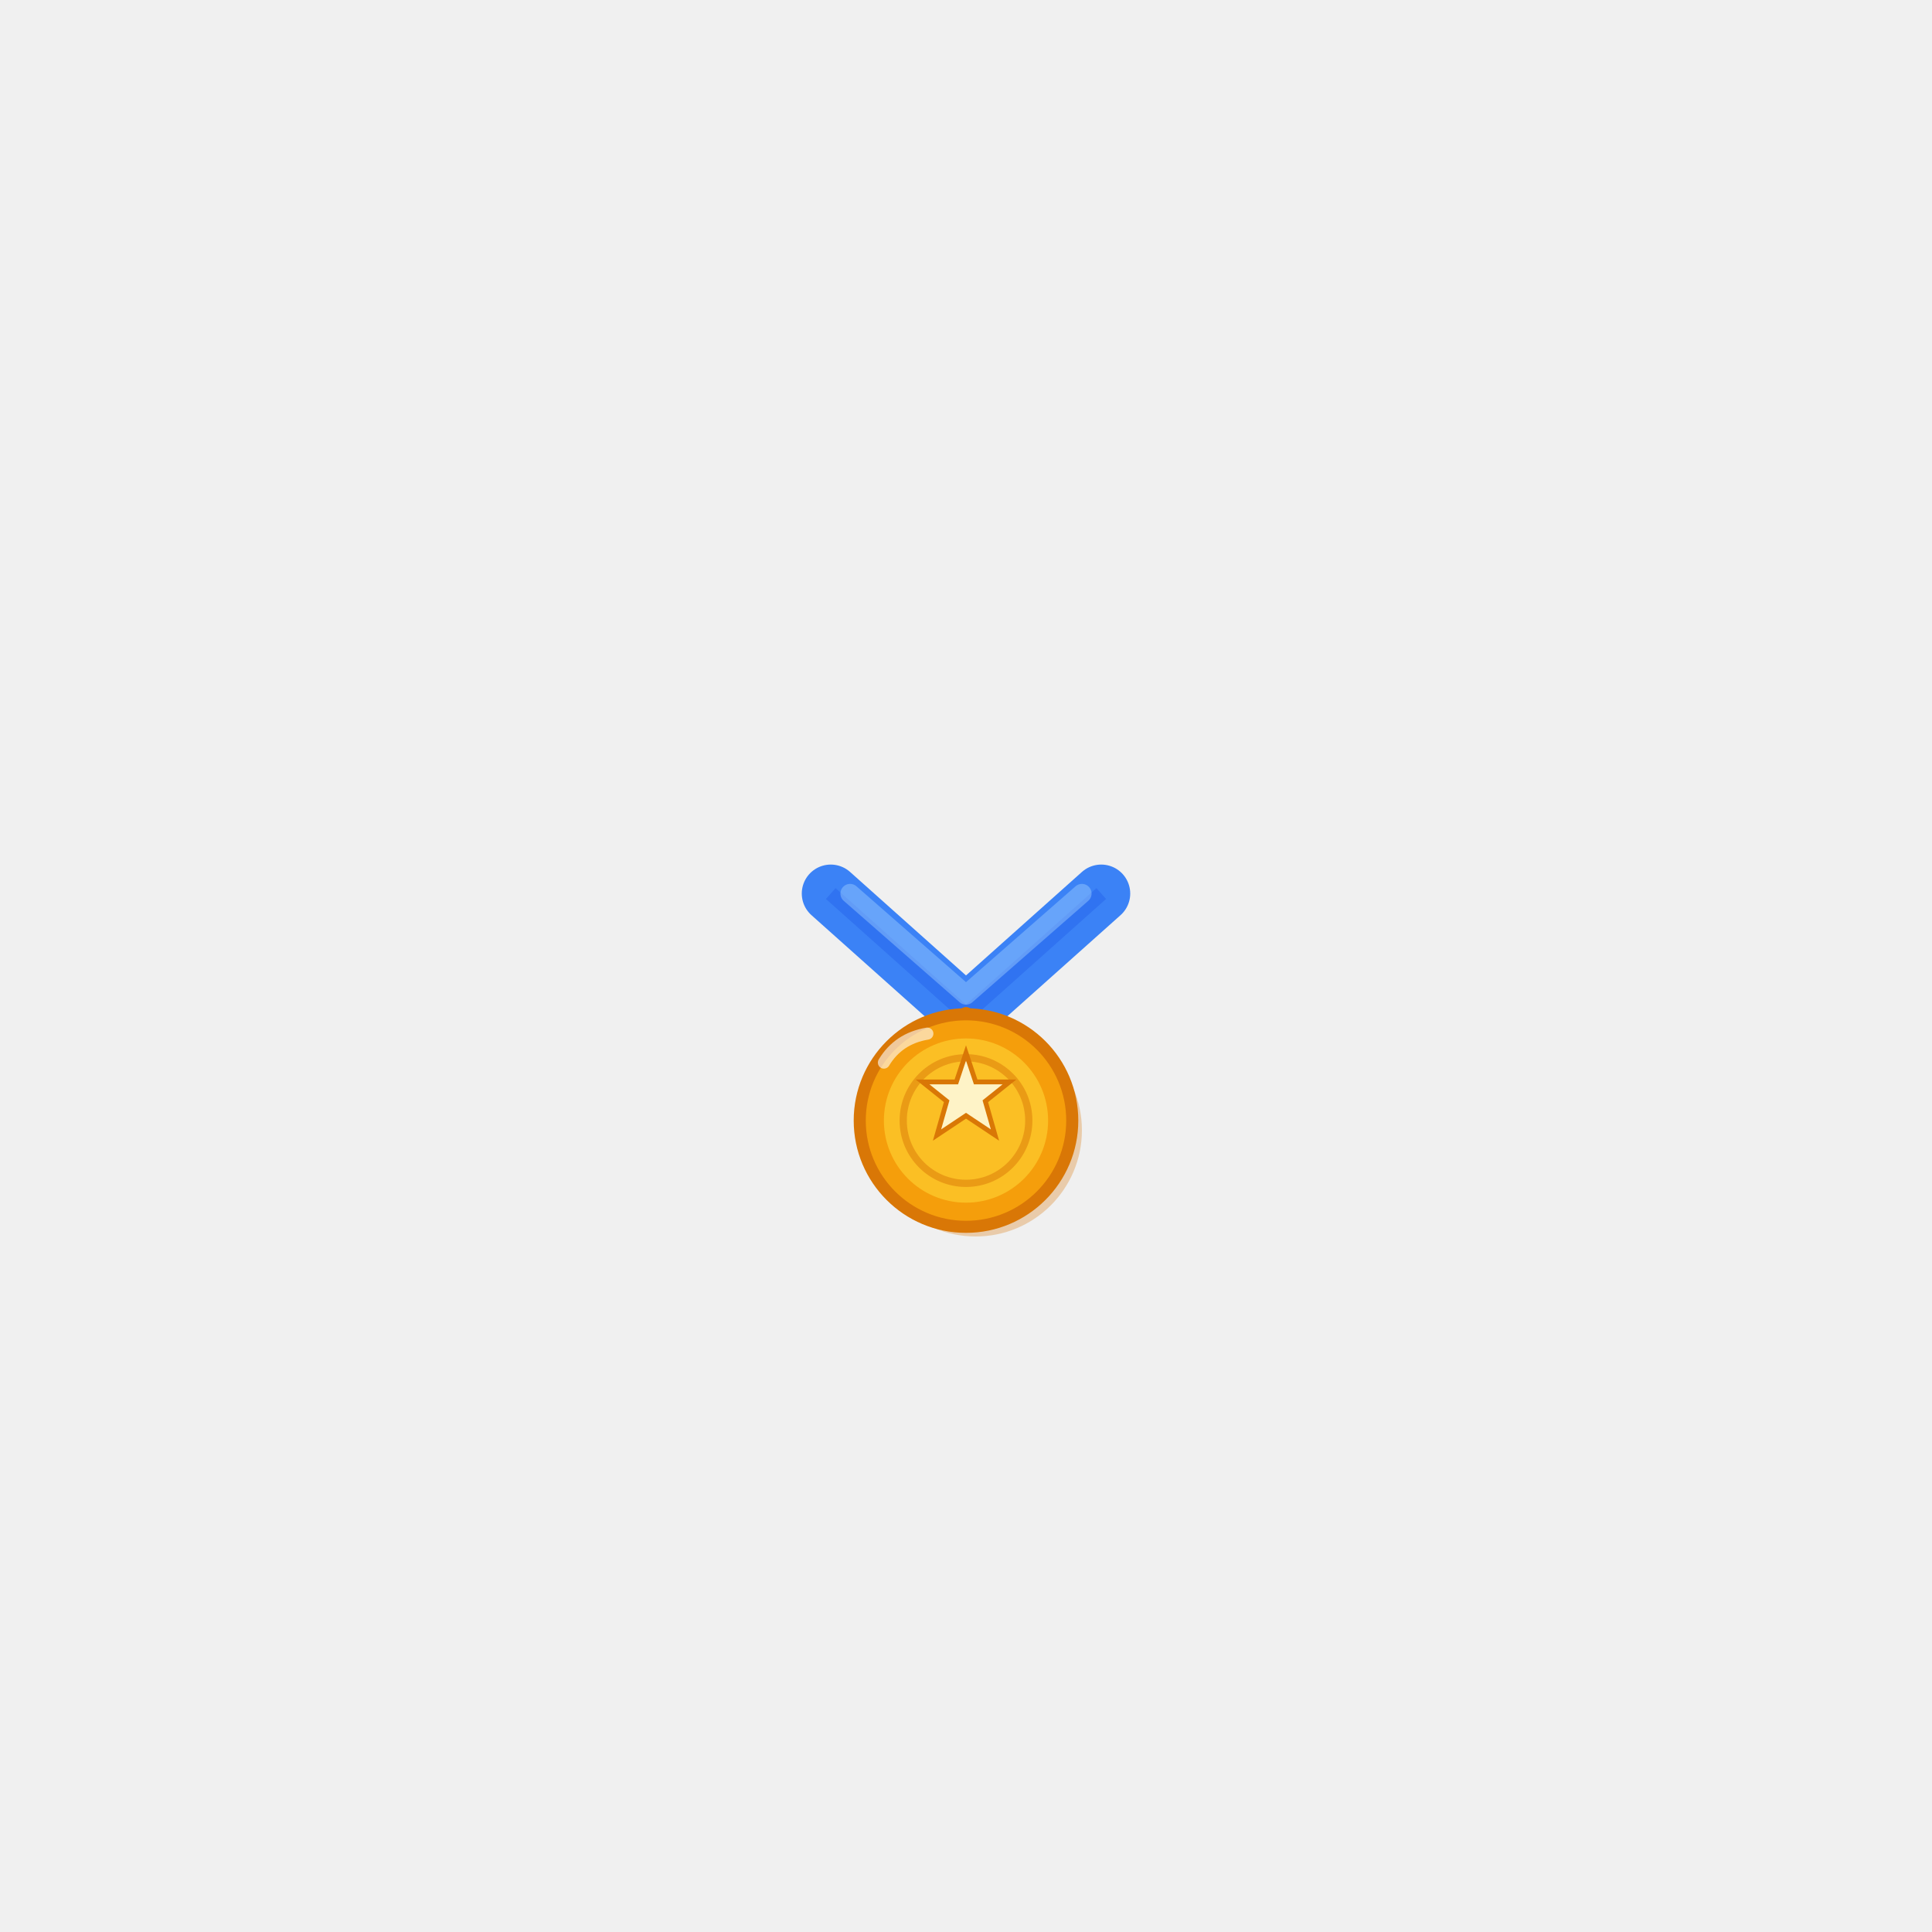
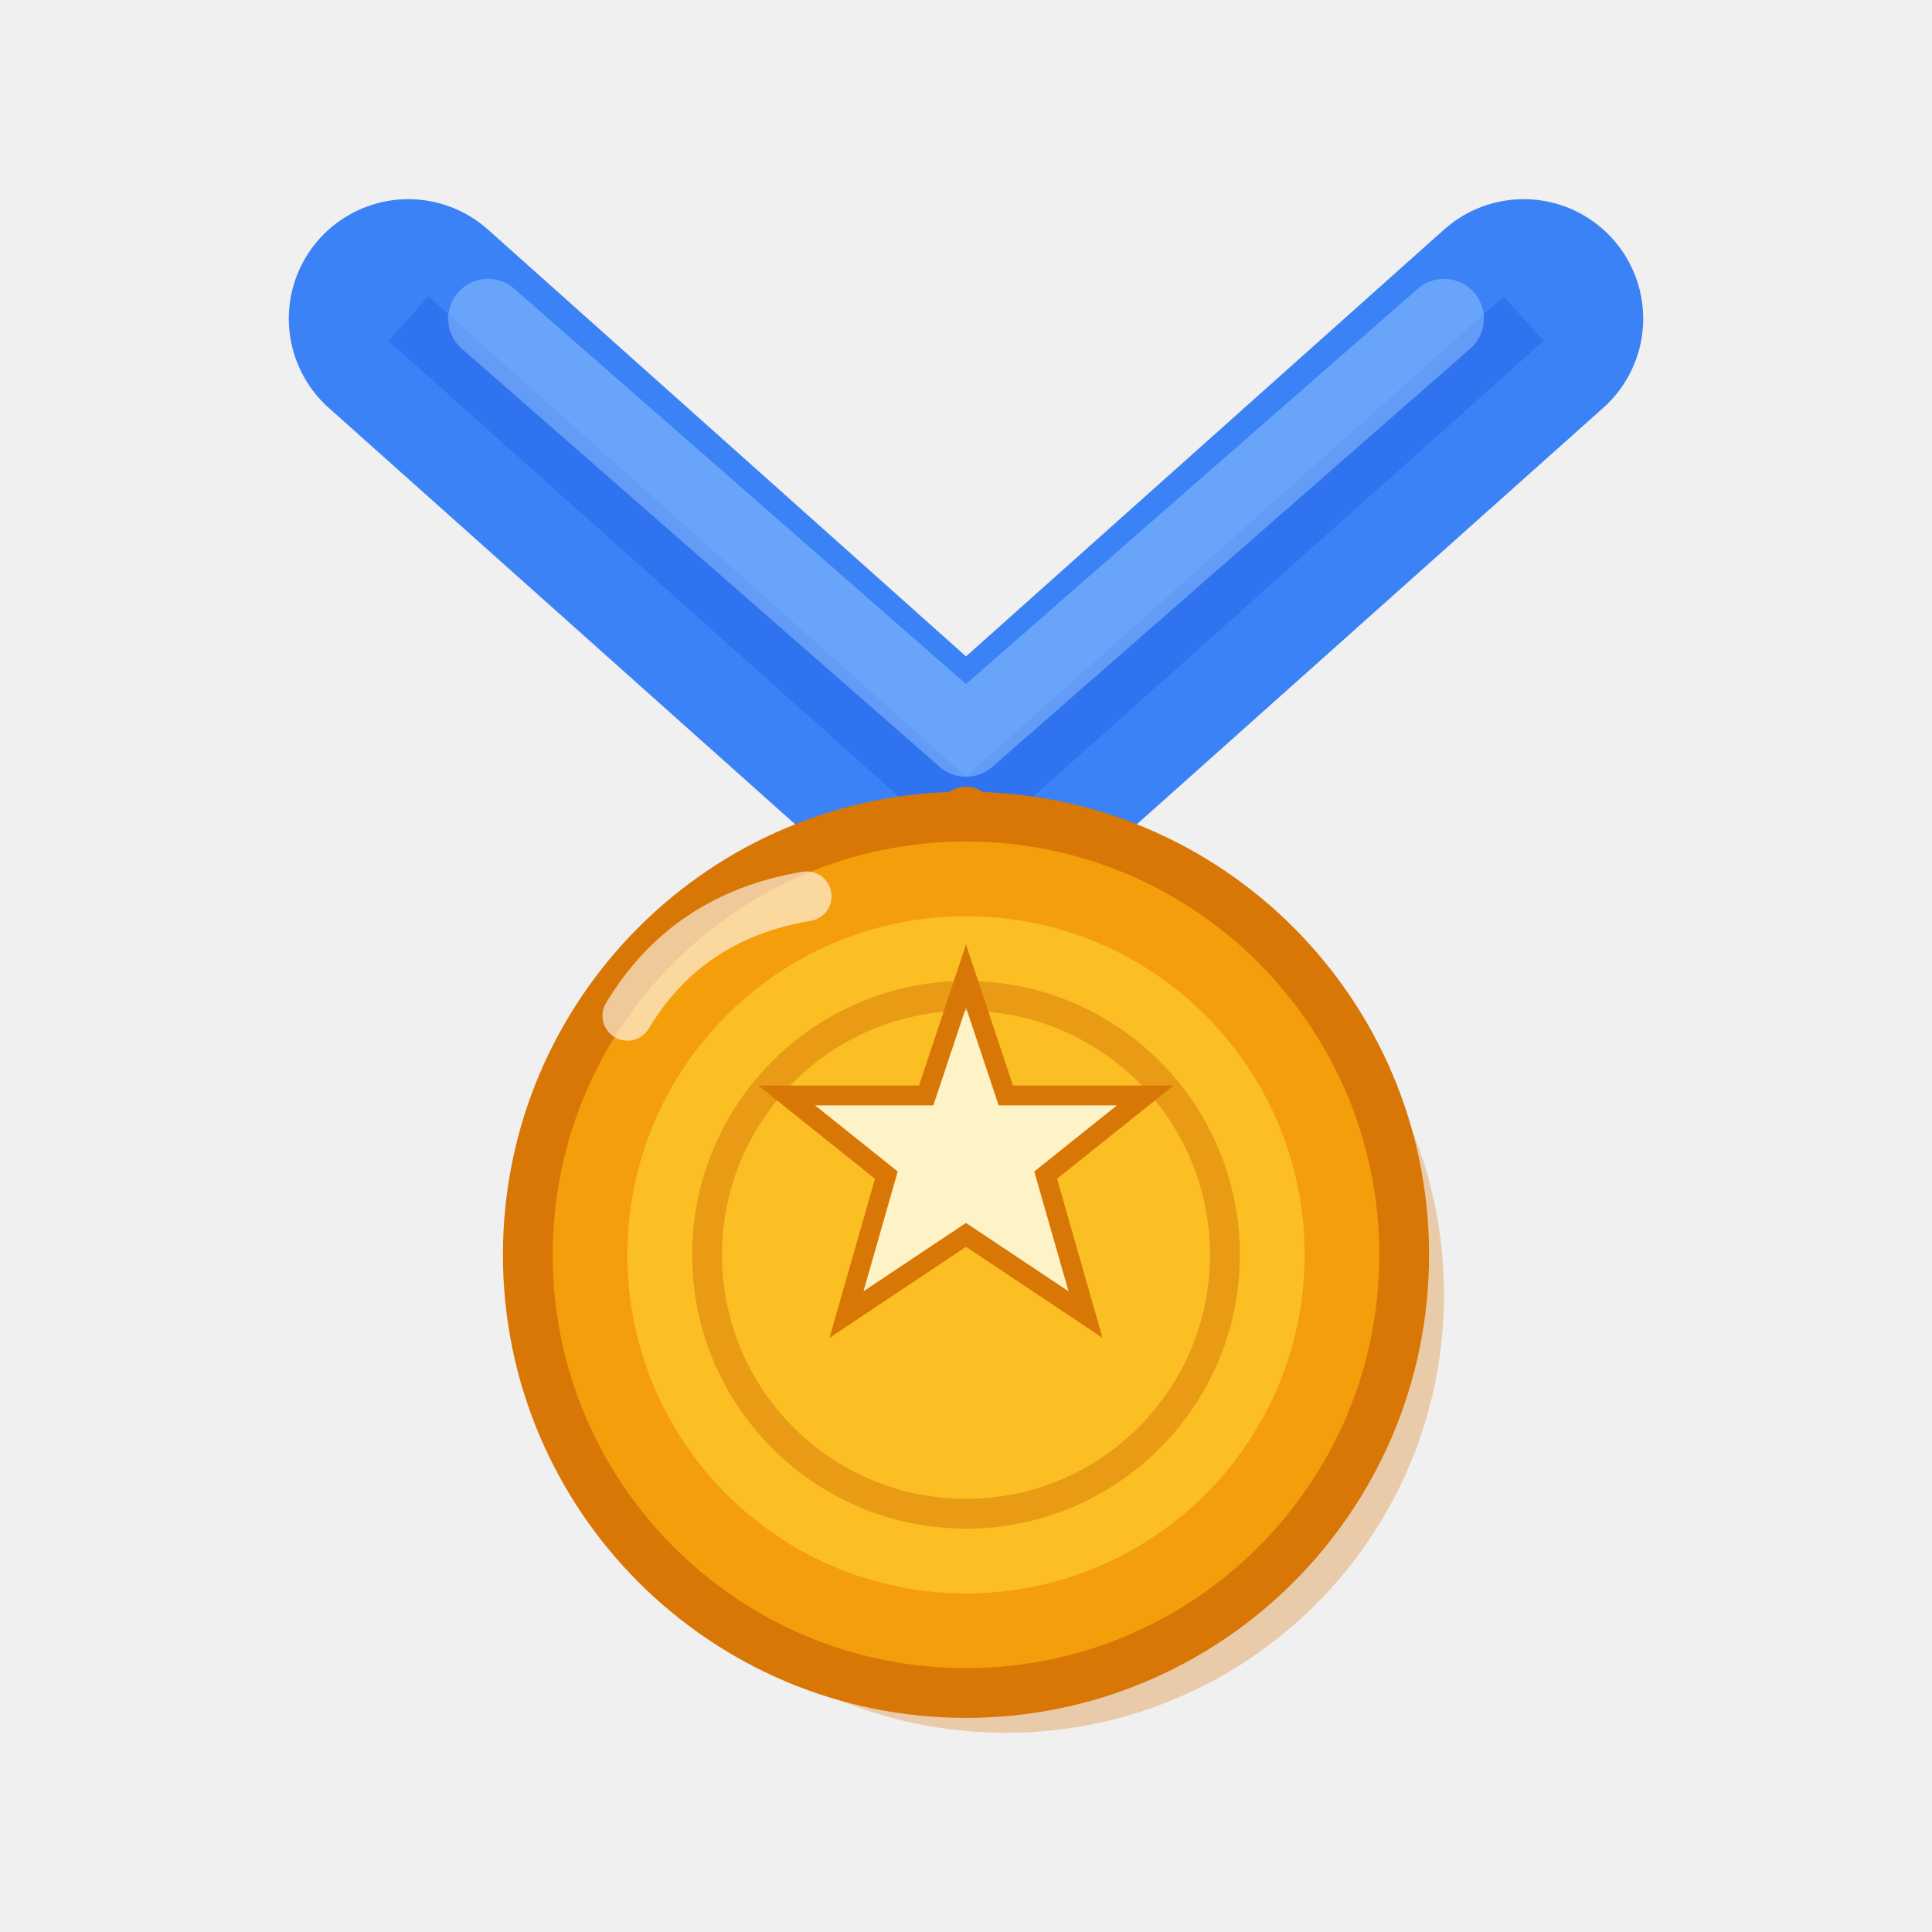
- <svg xmlns="http://www.w3.org/2000/svg" viewBox="0 0 400 400">
+ <svg xmlns="http://www.w3.org/2000/svg" viewBox="151.5 169 97 97">
  <path d="M172,185 L200,210 L228,185" stroke="#3B82F6" stroke-width="12" stroke-linecap="round" stroke-linejoin="round" fill="none" />
  <path d="M172,185 L200,210 L228,185" stroke="#2563EB" stroke-width="3" fill="none" opacity="0.5" />
  <path d="M176,185 L200,206 L224,185" stroke="#93C5FD" stroke-width="4" stroke-linecap="round" stroke-linejoin="round" fill="none" opacity="0.5" />
  <line x1="200" y1="210" x2="200" y2="224" stroke="#D97706" stroke-width="3" stroke-linecap="round" />
  <circle cx="202" cy="234" r="22" fill="#D97706" opacity="0.3" />
  <circle cx="200" cy="232" r="22" fill="#F59E0B" stroke="#D97706" stroke-width="2.5" />
  <circle cx="200" cy="232" r="17" fill="#FBBF24" />
  <path d="M200,218 L202,224 L209,224 L204,228 L206,235 L200,231 L194,235 L196,228 L191,224 L198,224Z" fill="#FEF3C7" stroke="#D97706" stroke-width="1" />
  <path d="M183,220 Q186,215 192,214" stroke="white" stroke-width="2.5" stroke-linecap="round" fill="none" opacity="0.6" />
  <circle cx="200" cy="232" r="13" fill="none" stroke="#D97706" stroke-width="1.5" opacity="0.5" />
</svg>
